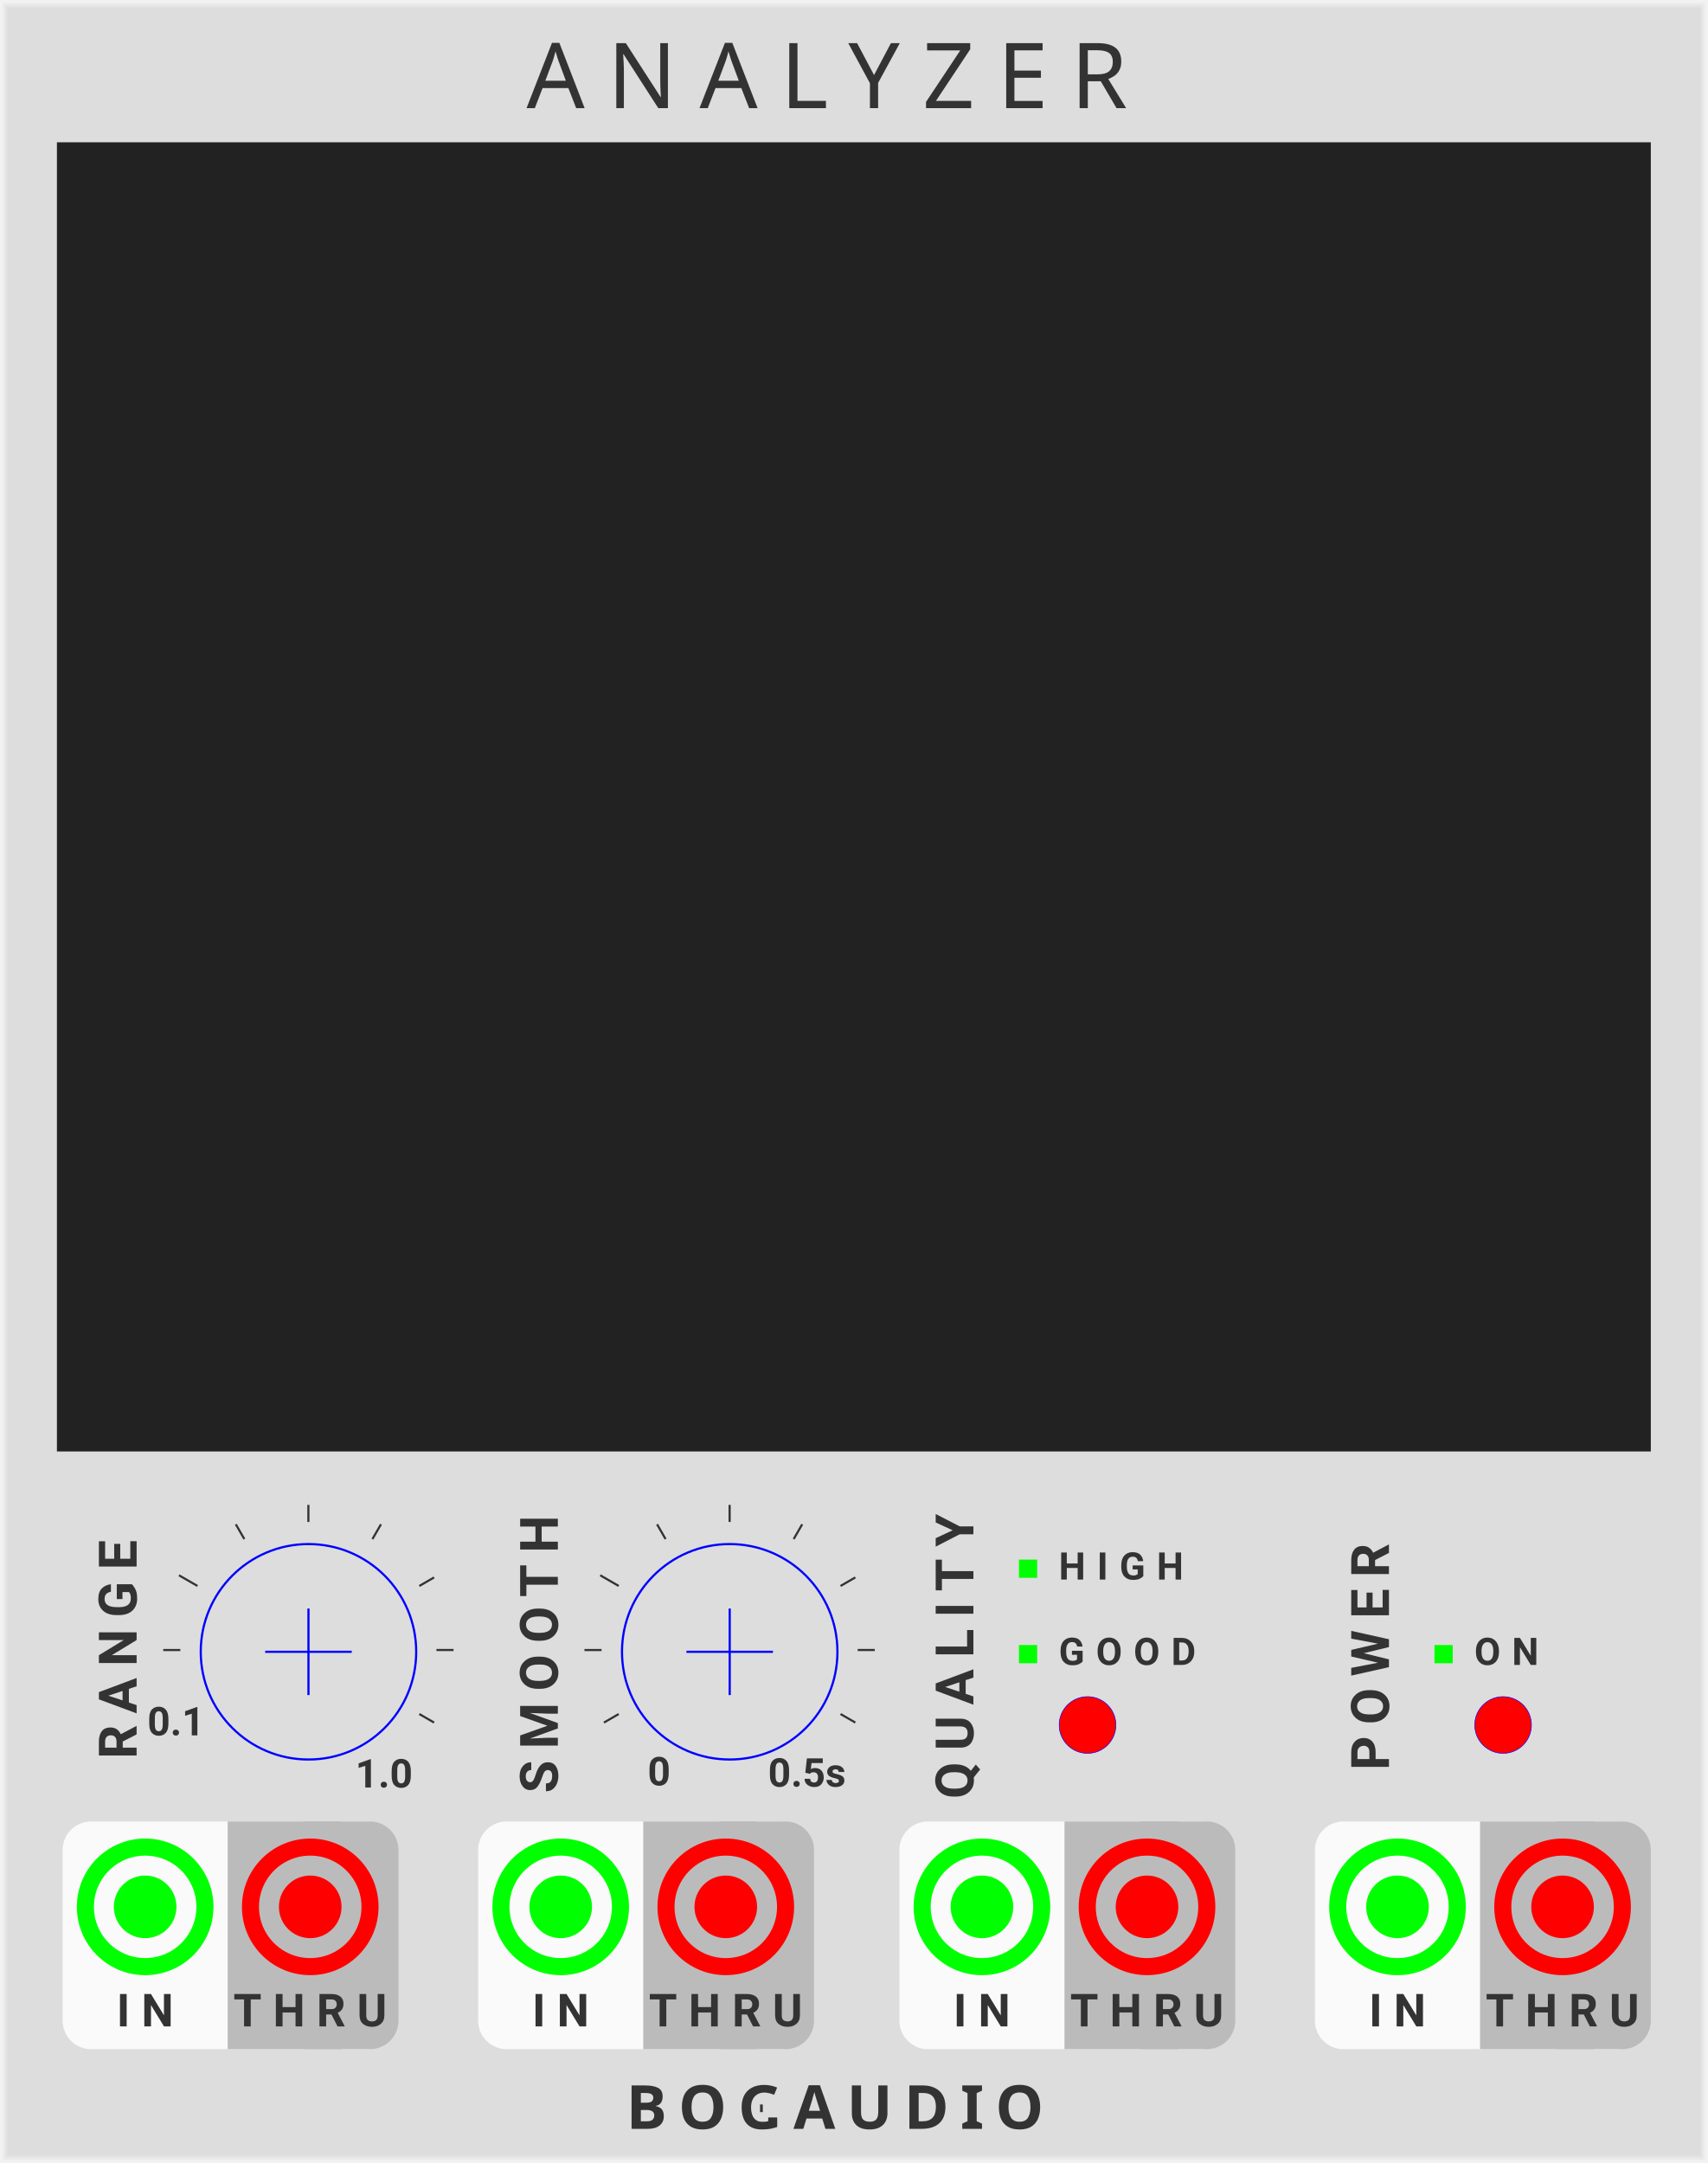
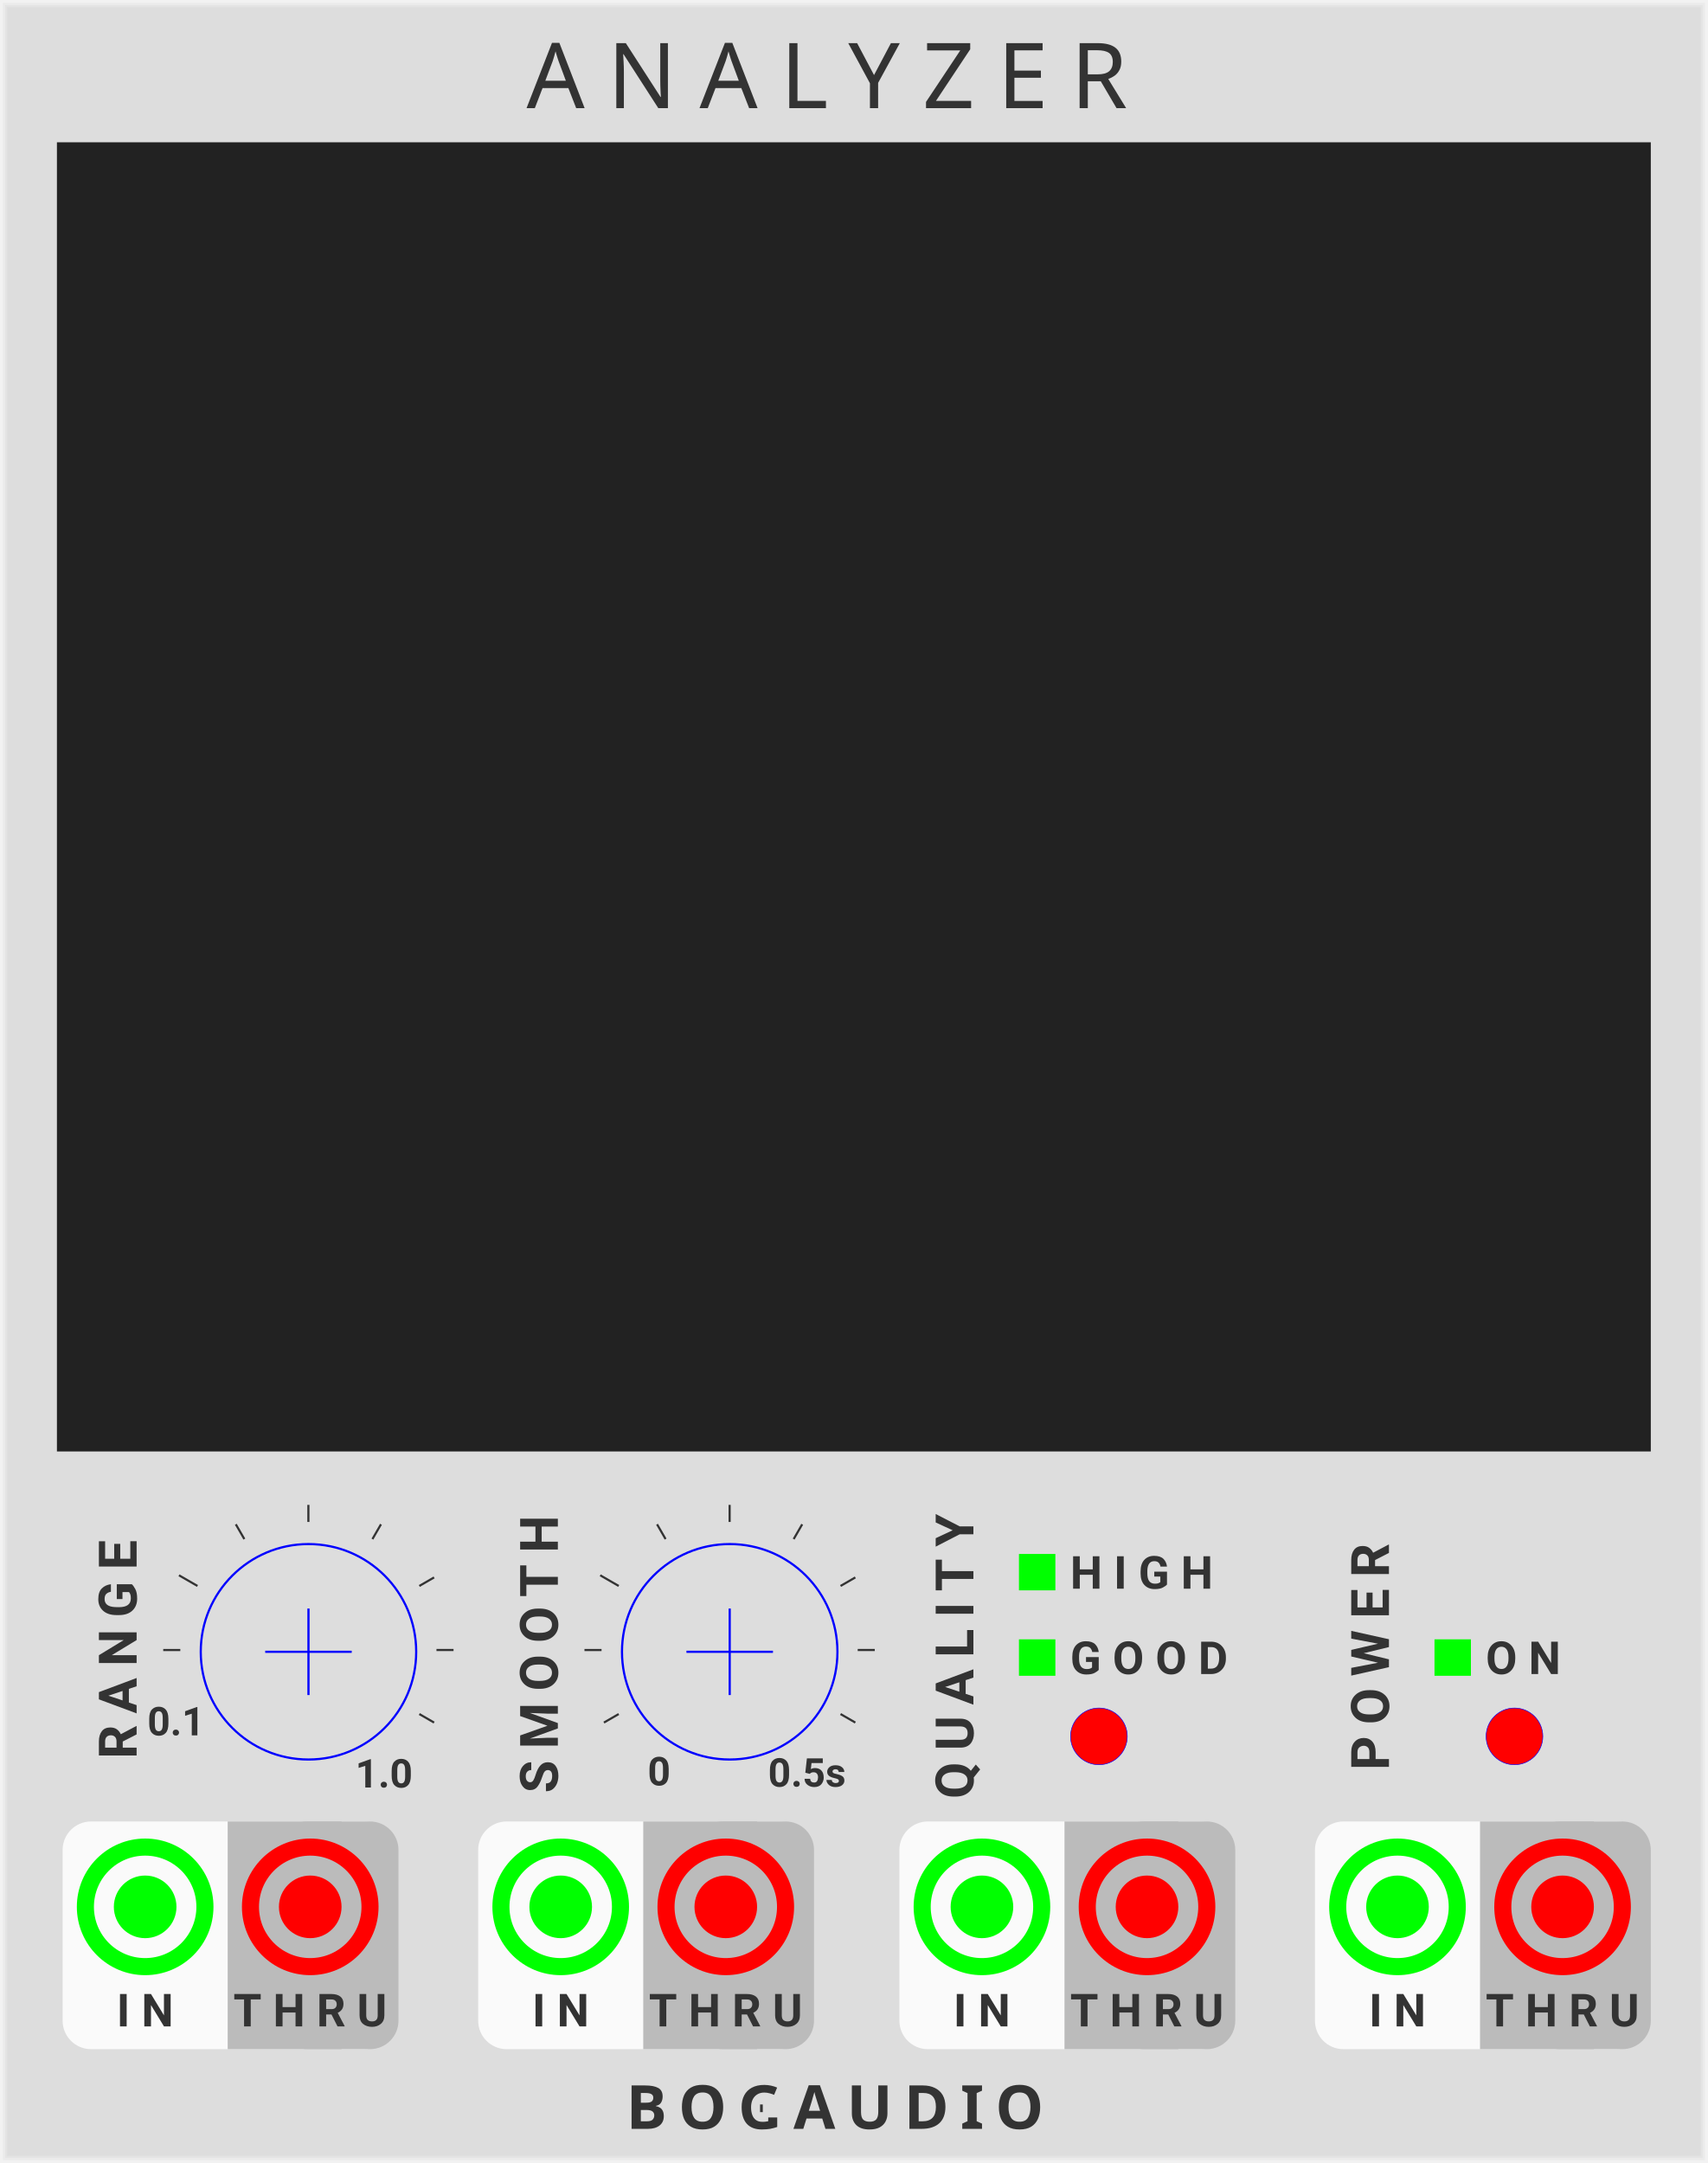
<svg xmlns="http://www.w3.org/2000/svg" xmlns:xlink="http://www.w3.org/1999/xlink" version="1.1" width="300" height="380" viewBox="0 0 300 380">
  <style>
    text {
      fill: #333;
      font-family: 'Roboto', sans-serif;
      font-weight: bold;
    }
    text.title {
      font-family: 'Comfortaa', sans-serif;
      font-weight: normal;
    }
    text.brand {
      font-family: 'Audiowide', sans-serif;
      font-weight: bold;
    }
  </style>
  <defs>
    <symbol id="display" viewBox="0 0 280px 230px">
      <rect cx="0" cy="0" width="280" height="230" fill="#222" />
    </symbol>
    <symbol id="knob" viewBox="0 0 100px 100px">
      <g transform="translate(50.5 50.5)">
        <polyline points="-20,0 20,0" stroke-width="1" stroke="#00f" />
        <polyline points="0,-20 0,20" stroke-width="1" stroke="#00f" />
        <circle cx="0" cy="0" r="49.8" stroke-width="1" stroke="#00f" fill="none" />
      </g>
    </symbol>
    <symbol id="knobguide-range" viewBox="0 0 100px 100px">
      <g transform="translate(50.5 50.5)">
        <g transform="rotate(-210) translate(30 0)">
          <g transform="translate(2 0) rotate(210)">
            <text font-size="7pt" transform="translate(-10 4)">0.1</text>
          </g>
        </g>
        <g transform="rotate(-180) translate(30 0)">
          <polyline points="0,0 4,0" stroke-width="0.5" stroke="#333" />
        </g>
        <g transform="rotate(-150) translate(30 0)">
          <polyline points="0,0 5,0" stroke-width="0.5" stroke="#333" />
        </g>
        <g transform="rotate(-120) translate(30 0)">
          <polyline points="0,0 4,0" stroke-width="0.5" stroke="#333" />
        </g>
        <g transform="rotate(-90) translate(30 0)">
          <polyline points="0,0 4,0" stroke-width="0.5" stroke="#333" />
        </g>
        <g transform="rotate(-60) translate(30 0)">
          <polyline points="0,0 4,0" stroke-width="0.5" stroke="#333" />
        </g>
        <g transform="rotate(-30) translate(30 0)">
          <polyline points="0,0 4,0" stroke-width="0.5" stroke="#333" />
        </g>
        <g transform="rotate(0) translate(30 0)">
          <polyline points="0,0 4,0" stroke-width="0.5" stroke="#333" />
        </g>
        <g transform="rotate(30) translate(30 0)">
          <polyline points="0,0 4,0" stroke-width="0.5" stroke="#333" />
        </g>
        <g transform="rotate(60) translate(30 0)">
          <g transform="translate(2 0) rotate(-60)">
            <text font-size="7pt" transform="translate(-5 4.5)">1.0</text>
          </g>
        </g>
      </g>
    </symbol>
    <symbol id="knobguide-smooth" viewBox="0 0 100px 100px">
      <g transform="translate(50.5 50.5)">
        <g transform="rotate(-240) translate(30 0)">
          <g transform="translate(2 0) rotate(240)">
            <text font-size="7pt" transform="translate(-3.2 4)">0</text>
          </g>
        </g>
        <g transform="rotate(-210) translate(30 0)">
          <polyline points="0,0 4,0" stroke-width="0.5" stroke="#333" />
        </g>
        <g transform="rotate(-180) translate(30 0)">
          <polyline points="0,0 4,0" stroke-width="0.5" stroke="#333" />
        </g>
        <g transform="rotate(-150) translate(30 0)">
          <polyline points="0,0 5,0" stroke-width="0.5" stroke="#333" />
        </g>
        <g transform="rotate(-120) translate(30 0)">
          <polyline points="0,0 4,0" stroke-width="0.5" stroke="#333" />
        </g>
        <g transform="rotate(-90) translate(30 0)">
          <polyline points="0,0 4,0" stroke-width="0.5" stroke="#333" />
        </g>
        <g transform="rotate(-60) translate(30 0)">
          <polyline points="0,0 4,0" stroke-width="0.5" stroke="#333" />
        </g>
        <g transform="rotate(-30) translate(30 0)">
          <polyline points="0,0 4,0" stroke-width="0.5" stroke="#333" />
        </g>
        <g transform="rotate(0) translate(30 0)">
          <polyline points="0,0 4,0" stroke-width="0.5" stroke="#333" />
        </g>
        <g transform="rotate(30) translate(30 0)">
          <polyline points="0,0 4,0" stroke-width="0.5" stroke="#333" />
        </g>
        <g transform="rotate(60) translate(30 0)">
          <g transform="translate(2 0) rotate(-60)">
            <text font-size="7pt" transform="translate(-7 4.3)">0.5s</text>
          </g>
        </g>
      </g>
    </symbol>
    <symbol id="button" viewBox="0 0 100px 100px">
      <g transform="translate(50.5 50.5)">
        <circle cx="0" cy="0" r="49.8" stroke-width="1" stroke="#00f" fill="#f00" />
      </g>
    </symbol>
    <symbol id="input" viewBox="0 0 24px 24px">
      <g transform="translate(12 12)">
        <circle cx="0" cy="0" r="5" stroke-width="1" stroke="#0f0" fill="#0f0" />
        <circle cx="0" cy="0" r="10.5" stroke-width="3" stroke="#0f0" fill="none" />
      </g>
    </symbol>
    <symbol id="output" viewBox="0 0 24px 24px">
      <g transform="translate(12 12)">
        <circle cx="0" cy="0" r="5" stroke-width="1" stroke="#f00" fill="#f00" />
        <circle cx="0" cy="0" r="10.5" stroke-width="3" stroke="#f00" fill="none" />
      </g>
    </symbol>
-     <symbol id="light" viewBox="0 0 1.1px 1.1px">
-       <rect width="3.2" height="3.2" fill="#0f0" />
+     <symbol id="light-small" viewBox="0 0 6.4px 6.4px">
+       <rect width="6.4" height="6.4" fill="#0f0" />
    </symbol>
  </defs>
  <rect width="100%" height="100%" fill="#ddd" />
  <polyline points="1,1 299,1 299,379 1,379 1,1" stroke="#e4e4e4" stroke-width="0.5" fill="none" />
  <polyline points="0.5,0.5 299.5,0.5 299.5,379.5 0.5,379.5 0.5,0.5" stroke="#ebebeb" stroke-width="0.8" fill="none" />
  <polyline points="0,0 300,0 300,380 0,380 0,0" stroke="#f2f2f2" stroke-width="1" fill="none" />
  <text class="title" x="92.5" y="19" font-size="12pt" letter-spacing="4px">ANALYZER</text>
  <g transform="translate(110 374)">
    <text class="brand" font-size="8pt" letter-spacing="2px">BOGAUDIO</text>
    <rect width="3.0" height="3" fill="#ddd" transform="translate(24 -5)" />
  </g>
  <g transform="translate(10 25)">
    <use id="DISPLAY_WIDGET" xlink:href="#display" />
  </g>
  <g transform="translate(0 320)">
    <g transform="translate(11 0)">
      <rect width="58" height="40" rx="5" fill="#fafafa" />
      <rect width="21" height="40" rx="5" fill="#bbb" transform="translate(38)" />
      <rect width="20" height="40" fill="#bbb" transform="translate(29)" />
      <use id="SIGNALA_INPUT" xlink:href="#input" transform="translate(2.5 3)" />
      <use id="SIGNALA_OUTPUT" xlink:href="#output" transform="translate(31.5 3)" />
      <text font-size="6pt" letter-spacing="2px" transform="translate(9.5 36)">IN</text>
      <text font-size="6pt" letter-spacing="2px" transform="translate(30 36)">THRU</text>
    </g>
    <g transform="translate(84 0)">
      <rect width="58" height="40" rx="5" fill="#fafafa" />
      <rect width="21" height="40" rx="5" fill="#bbb" transform="translate(38)" />
      <rect width="20" height="40" fill="#bbb" transform="translate(29)" />
      <use id="SIGNALB_INPUT" xlink:href="#input" transform="translate(2.5 3)" />
      <use id="SIGNALB_OUTPUT" xlink:href="#output" transform="translate(31.5 3)" />
      <text font-size="6pt" letter-spacing="2px" transform="translate(9.5 36)">IN</text>
      <text font-size="6pt" letter-spacing="2px" transform="translate(30 36)">THRU</text>
    </g>
    <g transform="translate(158 0)">
      <rect width="58" height="40" rx="5" fill="#fafafa" />
      <rect width="21" height="40" rx="5" fill="#bbb" transform="translate(38)" />
      <rect width="20" height="40" fill="#bbb" transform="translate(29)" />
      <use id="SIGNALC_INPUT" xlink:href="#input" transform="translate(2.5 3)" />
      <use id="SIGNALC_OUTPUT" xlink:href="#output" transform="translate(31.5 3)" />
      <text font-size="6pt" letter-spacing="2px" transform="translate(9.5 36)">IN</text>
      <text font-size="6pt" letter-spacing="2px" transform="translate(30 36)">THRU</text>
    </g>
    <g transform="translate(231 0)">
      <rect width="58" height="40" rx="5" fill="#fafafa" />
      <rect width="21" height="40" rx="5" fill="#bbb" transform="translate(38)" />
      <rect width="20" height="40" fill="#bbb" transform="translate(29)" />
      <use id="SIGNALD_INPUT" xlink:href="#input" transform="translate(2.5 3)" />
      <use id="SIGNALD_OUTPUT" xlink:href="#output" transform="translate(31.5 3)" />
      <text font-size="6pt" letter-spacing="2px" transform="translate(9.5 36)">IN</text>
      <text font-size="6pt" letter-spacing="2px" transform="translate(30 36)">THRU</text>
    </g>
  </g>
  <g transform="translate(0 271)">
    <g transform="translate(35 0)">
      <use id="RANGE_PARAM" xlink:href="#knob" transform="translate(0 0) scale(0.38)" />
      <text font-size="7pt" letter-spacing="2px" transform="rotate(-90) translate(-38 -11)">RANGE</text>
    </g>
    <g transform="translate(109 0)">
      <use id="SMOOTH_PARAM" xlink:href="#knob" transform="translate(0 0) scale(0.38)" />
      <text font-size="7pt" letter-spacing="2px" transform="rotate(-90) translate(-44 -11)">SMOOTH</text>
    </g>
    <g transform="translate(182 0)">
-       <g transform="translate(-3 0)">
+       <g transform="translate(-3 -1)">
        <g transform="translate(0 3)">
-           <use id="QUALITY_HIGH_LIGHT" xlink:href="#light" transform="translate(0 0)" />
-           <text font-size="5pt" letter-spacing="2px" transform="translate(7 3.5)">HIGH</text>
+           <use id="QUALITY_HIGH_LIGHT" xlink:href="#light-small" transform="translate(0 0)" />
+           <text font-size="6pt" letter-spacing="2px" transform="translate(9 6.1)">HIGH</text>
        </g>
        <g transform="translate(0 18)">
-           <use id="QUALITY_GOOD_LIGHT" xlink:href="#light" transform="translate(0 0)" />
-           <text font-size="5pt" letter-spacing="2px" transform="translate(7 3.5)">GOOD</text>
-         </g>
-         <g transform="translate(7 27)">
+           <use id="QUALITY_GOOD_LIGHT" xlink:href="#light-small" transform="translate(0 0)" />
+           <text font-size="6pt" letter-spacing="2px" transform="translate(9 6.1)">GOOD</text>
+         </g>
+         <g transform="translate(9 30)">
          <use id="QUALITY_PARAM" xlink:href="#button" transform="scale(0.1)" />
        </g>
      </g>
      <text font-size="7pt" letter-spacing="2px" transform="rotate(-90) translate(-45 -11)">QUALITY</text>
    </g>
    <g transform="translate(255 0)">
-       <g transform="translate(-3 0)">
+       <g transform="translate(-3 -1)">
        <g transform="translate(0 18)">
-           <use id="POWER_ON_LIGHT" xlink:href="#light" transform="translate(0 0)" />
-           <text font-size="5pt" letter-spacing="2px" transform="translate(7 3.5)">ON</text>
-         </g>
-         <g transform="translate(7 27)">
+           <use id="POWER_ON_LIGHT" xlink:href="#light-small" transform="translate(0 0)" />
+           <text font-size="6pt" letter-spacing="2px" transform="translate(9 6.1)">ON</text>
+         </g>
+         <g transform="translate(9 30)">
          <use id="POWER_PARAM" xlink:href="#button" transform="scale(0.1)" />
        </g>
      </g>
      <text font-size="7pt" letter-spacing="2px" transform="rotate(-90) translate(-40 -11)">POWER</text>
    </g>
  </g>
  <use xlink:href="#knobguide-range" transform=" translate(16.3 252) scale(0.75)" />
  <use xlink:href="#knobguide-smooth" transform=" translate(90.3 252) scale(0.75)" />
</svg>
